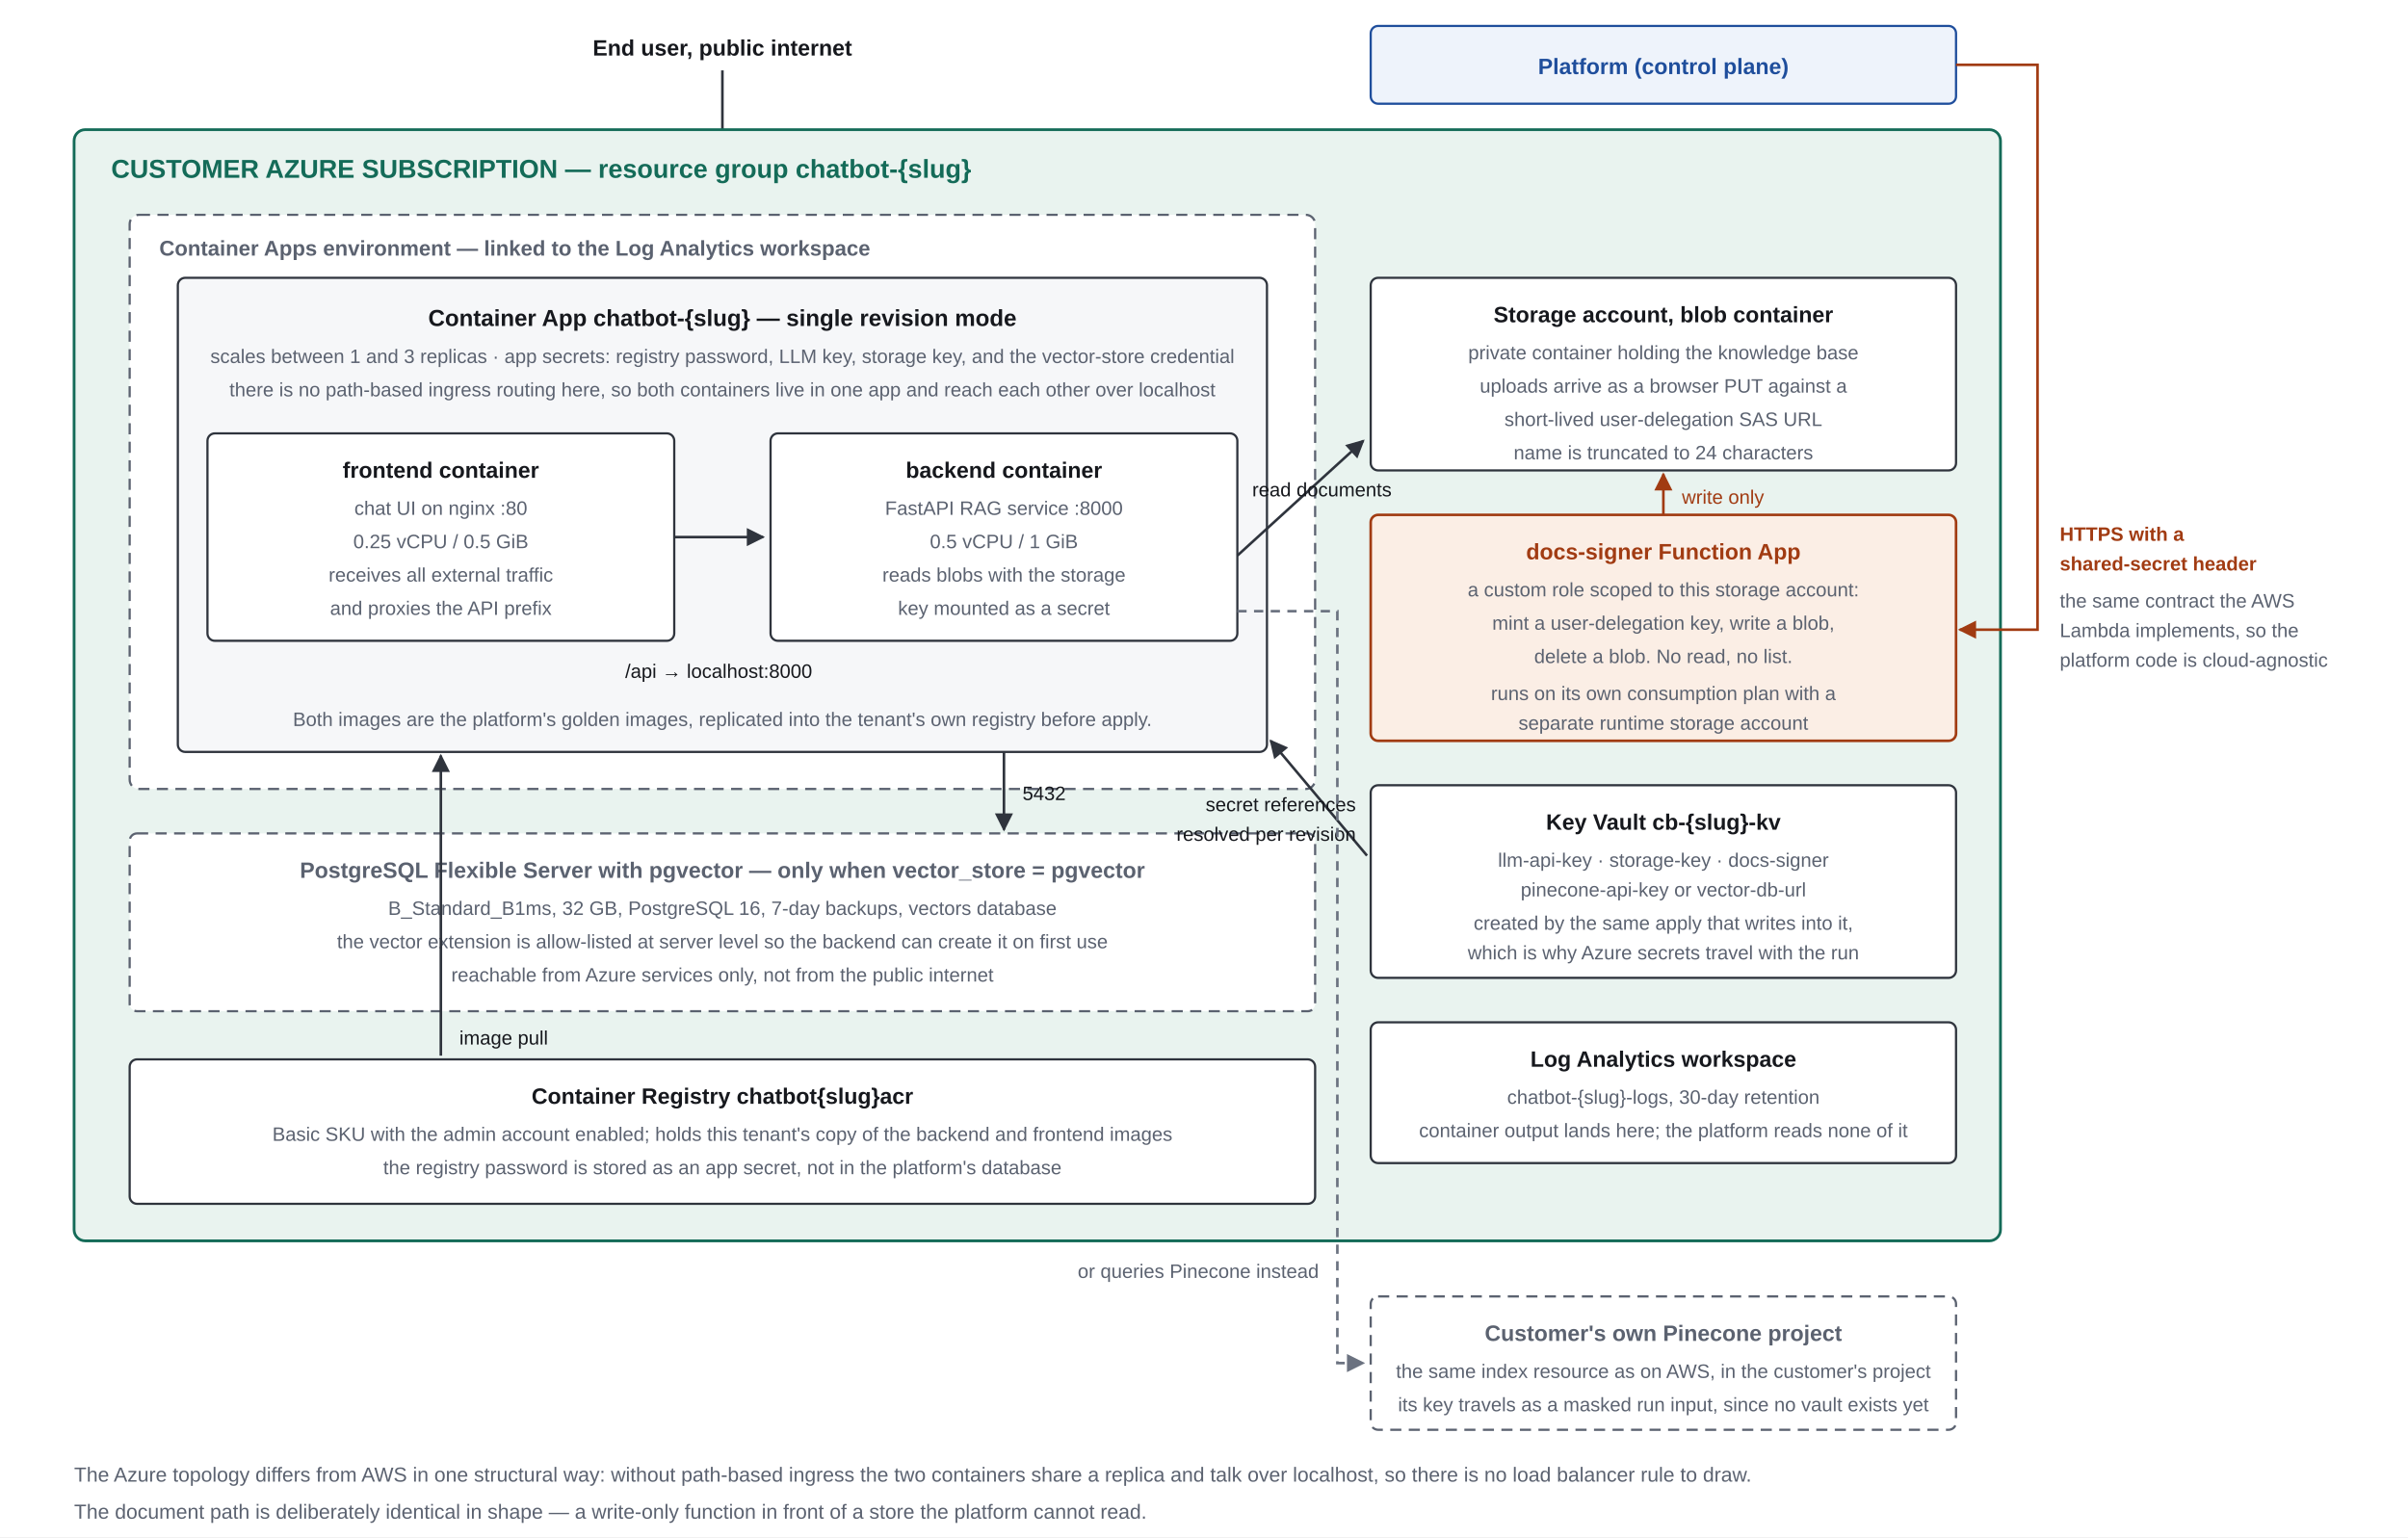
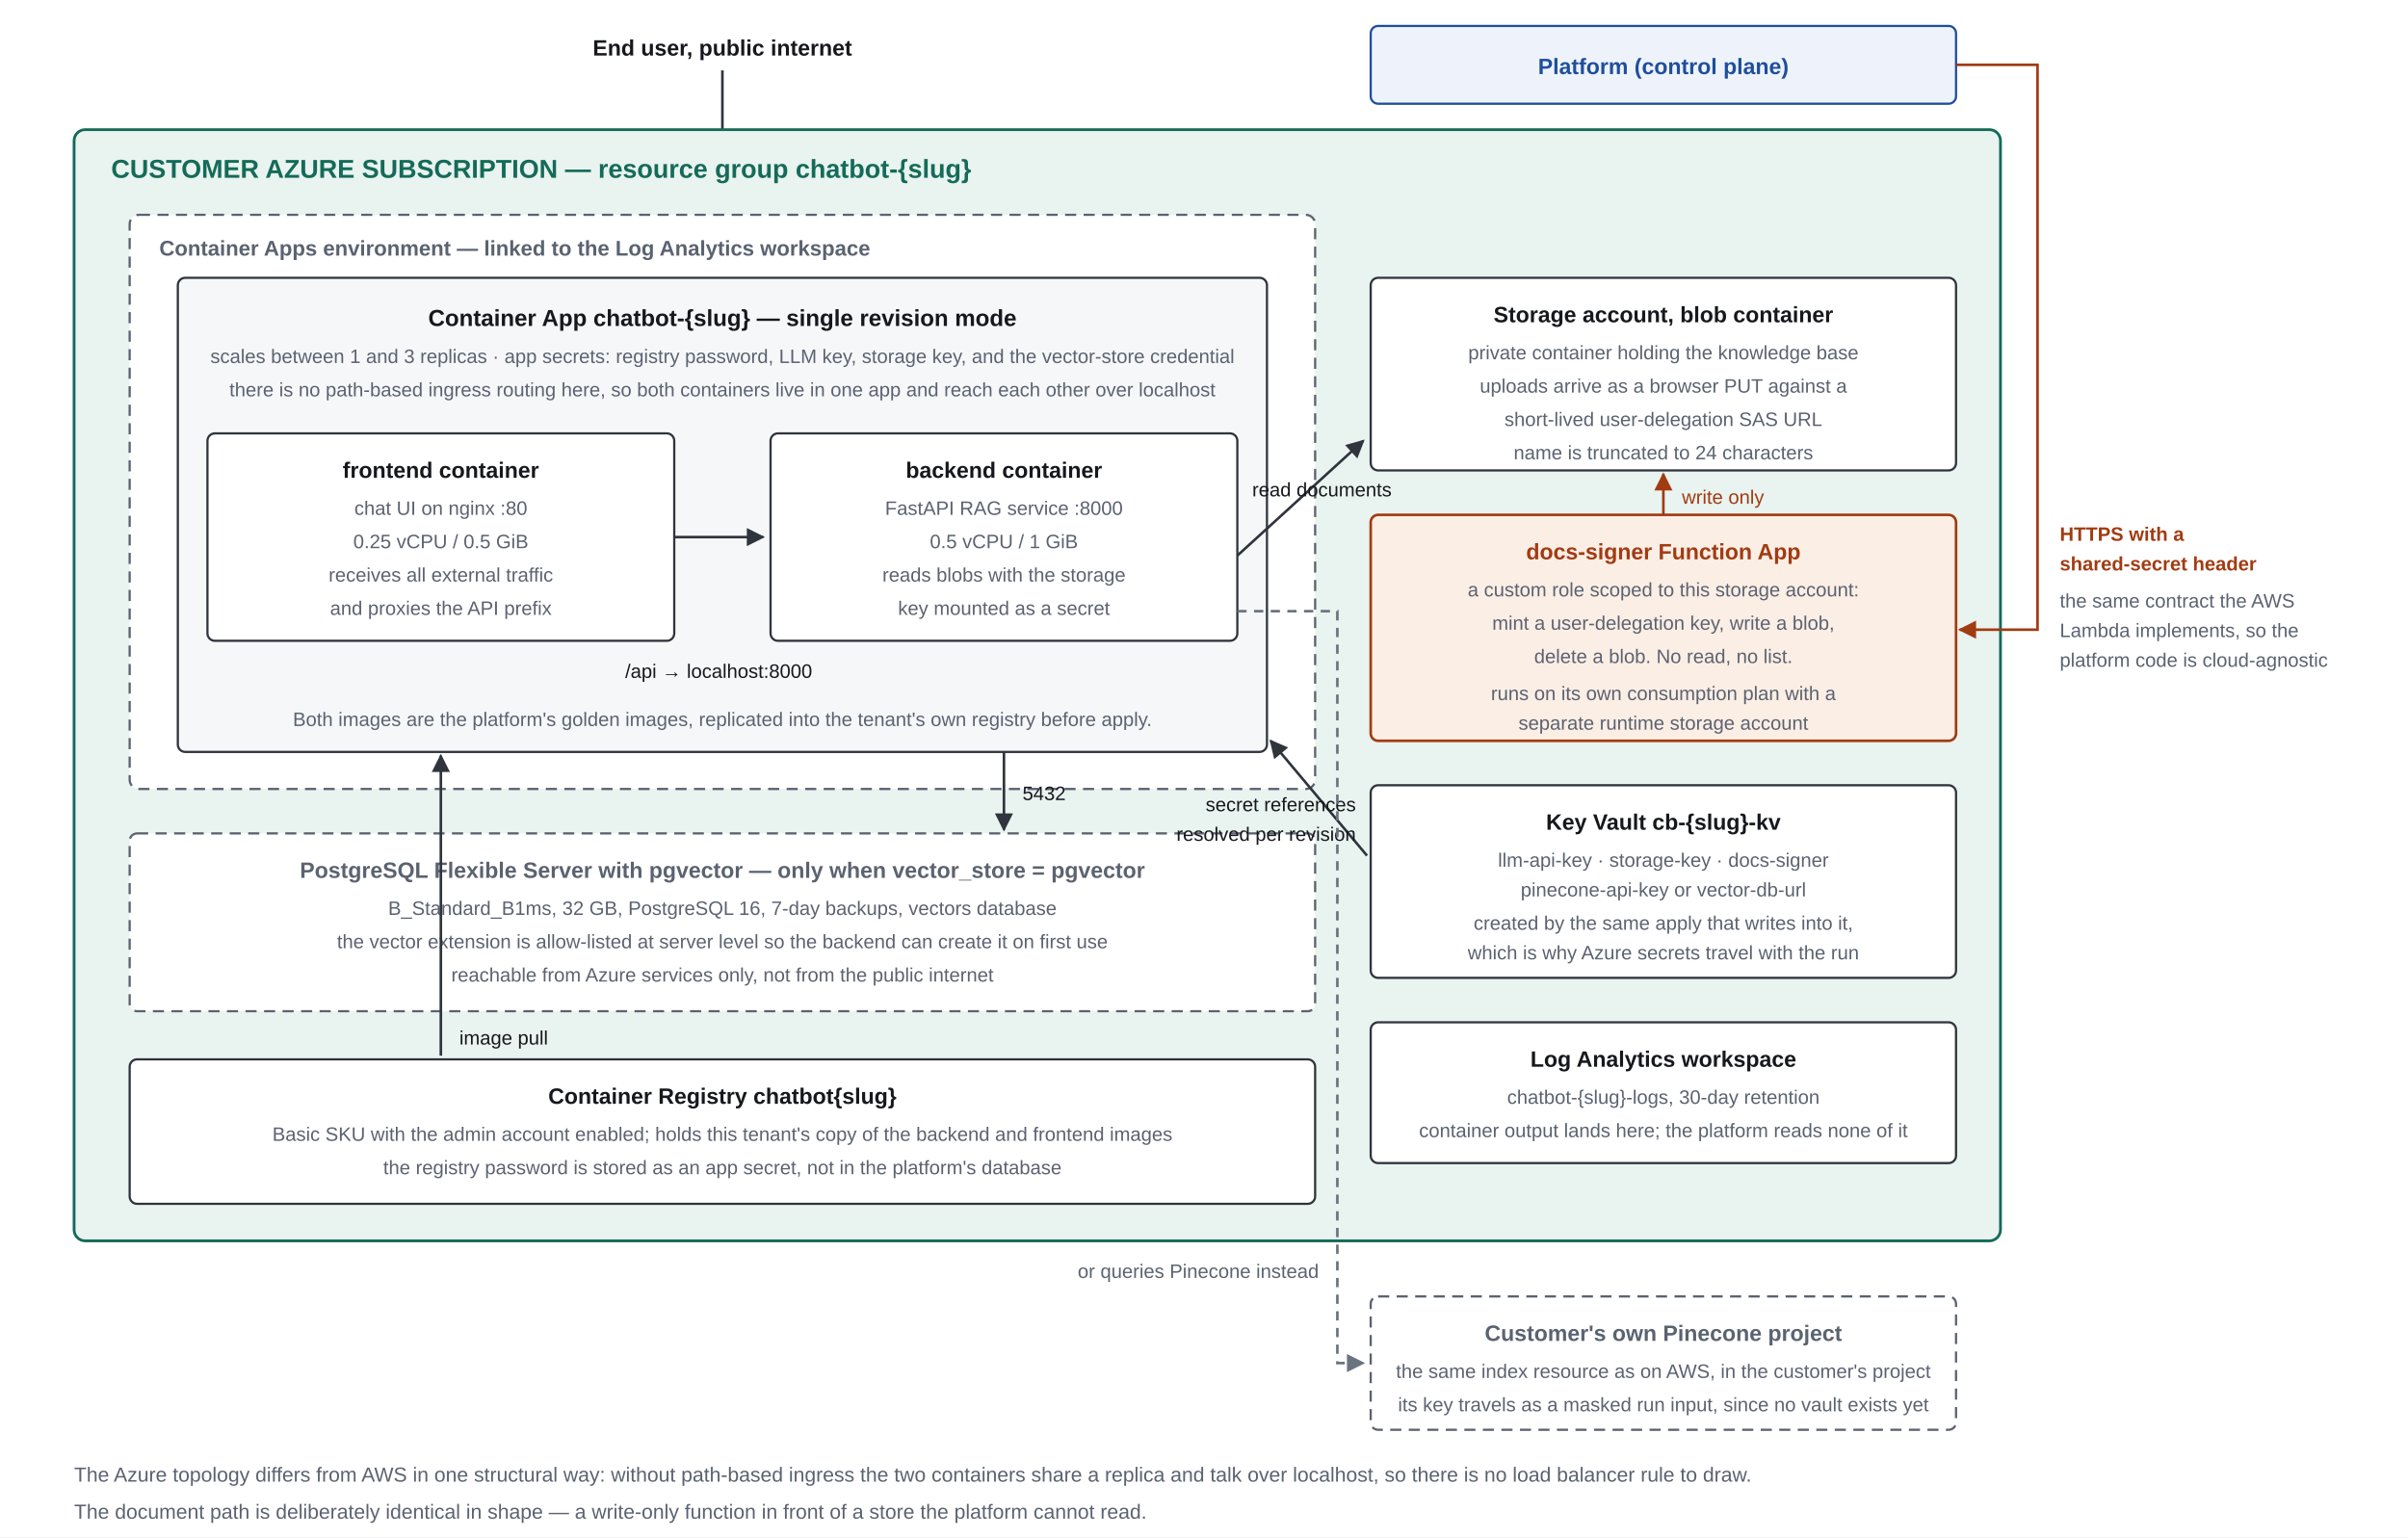
<svg xmlns="http://www.w3.org/2000/svg" viewBox="0 0 1300 830" width="1300" height="830" role="img" aria-label="Per-tenant Azure infrastructure: one Container App runs both containers over localhost, with blobs writable only through a docs-signer Function App holding a custom write-only role.">
  <rect x="0" y="0" width="1300" height="830" fill="#ffffff" />
  <defs>
    <marker id="a" viewBox="0 0 10 10" refX="9" refY="5" markerWidth="7" markerHeight="7" orient="auto-start-reverse">
      <path d="M 0 0 L 10 5 L 0 10 z" fill="#2f343d" />
    </marker>
    <marker id="ar" viewBox="0 0 10 10" refX="9" refY="5" markerWidth="7" markerHeight="7" orient="auto-start-reverse">
      <path d="M 0 0 L 10 5 L 0 10 z" fill="#a13b12" />
    </marker>
    <marker id="am" viewBox="0 0 10 10" refX="9" refY="5" markerWidth="7" markerHeight="7" orient="auto-start-reverse">
      <path d="M 0 0 L 10 5 L 0 10 z" fill="#6b7280" />
    </marker>
  </defs>
  <g font-family="Arial, Helvetica, sans-serif" fill="#16181d">
    <text x="390" y="30" font-size="12" font-weight="bold" text-anchor="middle">End user, public internet</text>
    <line x1="390" y1="38" x2="390" y2="166" stroke="#2f343d" stroke-width="1.4" marker-end="url(#a)" />
    <text x="402" y="112" font-size="10.5">external ingress, target port 80</text>
    <rect x="740" y="14" width="316" height="42" rx="4" fill="#eef3fb" stroke="#1f4e9c" stroke-width="1.2" />
    <text x="898" y="40" font-size="12" font-weight="bold" text-anchor="middle" fill="#1f4e9c">Platform (control plane)</text>
    <rect x="40" y="70" width="1040" height="600" rx="6" fill="#e9f3ef" stroke="#146b58" stroke-width="1.5" />
    <text x="60" y="96" font-size="14" font-weight="bold" fill="#146b58">CUSTOMER AZURE SUBSCRIPTION — resource group chatbot-{slug}</text>
    <rect x="70" y="116" width="640" height="310" rx="5" fill="#ffffff" stroke="#5b6270" stroke-width="1.2" stroke-dasharray="6 4" />
    <text x="86" y="138" font-size="11.5" font-weight="bold" fill="#5b6270">Container Apps environment — linked to the Log Analytics workspace</text>
    <rect x="96" y="150" width="588" height="256" rx="4" fill="#f6f7f9" stroke="#2f343d" stroke-width="1.2" />
    <text x="390" y="176" font-size="12.5" font-weight="bold" text-anchor="middle">Container App chatbot-{slug} — single revision mode</text>
    <text x="390" y="196" font-size="10.5" fill="#5b6270" text-anchor="middle">scales between 1 and 3 replicas · app secrets: registry password, LLM key, storage key, and the vector-store credential</text>
    <text x="390" y="214" font-size="10.5" fill="#5b6270" text-anchor="middle">there is no path-based ingress routing here, so both containers live in one app and reach each other over localhost</text>
    <rect x="112" y="234" width="252" height="112" rx="4" fill="#ffffff" stroke="#2f343d" stroke-width="1.2" />
    <text x="238" y="258" font-size="12" font-weight="bold" text-anchor="middle">frontend container</text>
    <text x="238" y="278" font-size="10.5" fill="#5b6270" text-anchor="middle">chat UI on nginx :80</text>
    <text x="238" y="296" font-size="10.5" fill="#5b6270" text-anchor="middle">0.25 vCPU / 0.5 GiB</text>
    <text x="238" y="314" font-size="10.5" fill="#5b6270" text-anchor="middle">receives all external traffic</text>
    <text x="238" y="332" font-size="10.5" fill="#5b6270" text-anchor="middle">and proxies the API prefix</text>
    <rect x="416" y="234" width="252" height="112" rx="4" fill="#ffffff" stroke="#2f343d" stroke-width="1.2" />
    <text x="542" y="258" font-size="12" font-weight="bold" text-anchor="middle">backend container</text>
    <text x="542" y="278" font-size="10.5" fill="#5b6270" text-anchor="middle">FastAPI RAG service :8000</text>
    <text x="542" y="296" font-size="10.5" fill="#5b6270" text-anchor="middle">0.5 vCPU / 1 GiB</text>
    <text x="542" y="314" font-size="10.5" fill="#5b6270" text-anchor="middle">reads blobs with the storage</text>
    <text x="542" y="332" font-size="10.5" fill="#5b6270" text-anchor="middle">key mounted as a secret</text>
    <line x1="364" y1="290" x2="412" y2="290" stroke="#2f343d" stroke-width="1.4" marker-end="url(#a)" />
    <text x="388" y="366" font-size="10.5" text-anchor="middle">/api → localhost:8000</text>
    <text x="390" y="392" font-size="10.5" fill="#5b6270" text-anchor="middle">Both images are the platform's golden images, replicated into the tenant's own registry before apply.</text>
    <rect x="70" y="450" width="640" height="96" rx="4" fill="#ffffff" stroke="#5b6270" stroke-width="1.2" stroke-dasharray="6 4" />
    <text x="390" y="474" font-size="12" font-weight="bold" text-anchor="middle" fill="#5b6270">PostgreSQL Flexible Server with pgvector — only when vector_store = pgvector</text>
    <text x="390" y="494" font-size="10.5" fill="#5b6270" text-anchor="middle">B_Standard_B1ms, 32 GB, PostgreSQL 16, 7-day backups, vectors database</text>
    <text x="390" y="512" font-size="10.5" fill="#5b6270" text-anchor="middle">the vector extension is allow-listed at server level so the backend can create it on first use</text>
    <text x="390" y="530" font-size="10.5" fill="#5b6270" text-anchor="middle">reachable from Azure services only, not from the public internet</text>
    <line x1="542" y1="406" x2="542" y2="448" stroke="#2f343d" stroke-width="1.4" marker-end="url(#a)" />
    <text x="552" y="432" font-size="10.5">5432</text>
    <rect x="70" y="572" width="640" height="78" rx="4" fill="#ffffff" stroke="#2f343d" stroke-width="1.2" />
-     <text x="390" y="596" font-size="12" font-weight="bold" text-anchor="middle">Container Registry chatbot{slug}acr</text>
+     <text x="390" y="596" font-size="12" font-weight="bold" text-anchor="middle">Container Registry chatbot{slug}</text>
    <text x="390" y="616" font-size="10.5" fill="#5b6270" text-anchor="middle">Basic SKU with the admin account enabled; holds this tenant's copy of the backend and frontend images</text>
    <text x="390" y="634" font-size="10.5" fill="#5b6270" text-anchor="middle">the registry password is stored as an app secret, not in the platform's database</text>
    <line x1="238" y1="570" x2="238" y2="408" stroke="#2f343d" stroke-width="1.4" marker-end="url(#a)" />
    <text x="248" y="564" font-size="10.5">image pull</text>
    <rect x="740" y="150" width="316" height="104" rx="4" fill="#ffffff" stroke="#2f343d" stroke-width="1.2" />
    <text x="898" y="174" font-size="12" font-weight="bold" text-anchor="middle">Storage account, blob container</text>
    <text x="898" y="194" font-size="10.5" fill="#5b6270" text-anchor="middle">private container holding the knowledge base</text>
    <text x="898" y="212" font-size="10.5" fill="#5b6270" text-anchor="middle">uploads arrive as a browser PUT against a</text>
    <text x="898" y="230" font-size="10.5" fill="#5b6270" text-anchor="middle">short-lived user-delegation SAS URL</text>
    <text x="898" y="248" font-size="10.5" fill="#5b6270" text-anchor="middle">name is truncated to 24 characters</text>
    <rect x="740" y="278" width="316" height="122" rx="4" fill="#fbeee5" stroke="#a13b12" stroke-width="1.4" />
    <text x="898" y="302" font-size="12" font-weight="bold" text-anchor="middle" fill="#a13b12">docs-signer Function App</text>
    <text x="898" y="322" font-size="10.5" fill="#5b6270" text-anchor="middle">a custom role scoped to this storage account:</text>
    <text x="898" y="340" font-size="10.5" fill="#5b6270" text-anchor="middle">mint a user-delegation key, write a blob,</text>
    <text x="898" y="358" font-size="10.5" fill="#5b6270" text-anchor="middle">delete a blob. No read, no list.</text>
    <text x="898" y="378" font-size="10.5" fill="#5b6270" text-anchor="middle">runs on its own consumption plan with a</text>
    <text x="898" y="394" font-size="10.5" fill="#5b6270" text-anchor="middle">separate runtime storage account</text>
    <rect x="740" y="424" width="316" height="104" rx="4" fill="#ffffff" stroke="#2f343d" stroke-width="1.2" />
    <text x="898" y="448" font-size="12" font-weight="bold" text-anchor="middle">Key Vault cb-{slug}-kv</text>
    <text x="898" y="468" font-size="10.5" fill="#5b6270" text-anchor="middle">llm-api-key · storage-key · docs-signer</text>
    <text x="898" y="484" font-size="10.5" fill="#5b6270" text-anchor="middle">pinecone-api-key or vector-db-url</text>
    <text x="898" y="502" font-size="10.5" fill="#5b6270" text-anchor="middle">created by the same apply that writes into it,</text>
    <text x="898" y="518" font-size="10.5" fill="#5b6270" text-anchor="middle">which is why Azure secrets travel with the run</text>
    <rect x="740" y="552" width="316" height="76" rx="4" fill="#ffffff" stroke="#2f343d" stroke-width="1.2" />
    <text x="898" y="576" font-size="12" font-weight="bold" text-anchor="middle">Log Analytics workspace</text>
    <text x="898" y="596" font-size="10.5" fill="#5b6270" text-anchor="middle">chatbot-{slug}-logs, 30-day retention</text>
    <text x="898" y="614" font-size="10.5" fill="#5b6270" text-anchor="middle">container output lands here; the platform reads none of it</text>
    <line x1="668" y1="300" x2="736" y2="238" stroke="#2f343d" stroke-width="1.4" marker-end="url(#a)" />
    <text x="676" y="268" font-size="10.5">read documents</text>
    <line x1="738" y1="462" x2="686" y2="400" stroke="#2f343d" stroke-width="1.4" marker-end="url(#a)" />
    <text x="732" y="438" font-size="10.5" text-anchor="end">secret references</text>
    <text x="732" y="454" font-size="10.5" text-anchor="end">resolved per revision</text>
    <line x1="898" y1="278" x2="898" y2="256" stroke="#a13b12" stroke-width="1.4" marker-end="url(#ar)" />
    <text x="908" y="272" font-size="10.5" fill="#a13b12">write only</text>
    <polyline points="1056,35 1100,35 1100,340 1058,340" fill="none" stroke="#a13b12" stroke-width="1.4" marker-end="url(#ar)" />
    <text x="1112" y="292" font-size="10.5" fill="#a13b12" font-weight="bold">HTTPS with a</text>
    <text x="1112" y="308" font-size="10.5" fill="#a13b12" font-weight="bold">shared-secret header</text>
    <text x="1112" y="328" font-size="10.5" fill="#5b6270">the same contract the AWS</text>
    <text x="1112" y="344" font-size="10.5" fill="#5b6270">Lambda implements, so the</text>
    <text x="1112" y="360" font-size="10.5" fill="#5b6270">platform code is cloud-agnostic</text>
    <rect x="740" y="700" width="316" height="72" rx="4" fill="#ffffff" stroke="#5b6270" stroke-width="1.2" stroke-dasharray="6 4" />
    <text x="898" y="724" font-size="12" font-weight="bold" text-anchor="middle" fill="#5b6270">Customer's own Pinecone project</text>
    <text x="898" y="744" font-size="10.5" fill="#5b6270" text-anchor="middle">the same index resource as on AWS, in the customer's project</text>
    <text x="898" y="762" font-size="10.5" fill="#5b6270" text-anchor="middle">its key travels as a masked run input, since no vault exists yet</text>
    <polyline points="668,330 722,330 722,736 736,736" fill="none" stroke="#6b7280" stroke-width="1.4" stroke-dasharray="5 4" marker-end="url(#am)" />
    <text x="712" y="690" font-size="10.5" fill="#5b6270" text-anchor="end">or queries Pinecone instead</text>
    <text x="40" y="800" font-size="11" fill="#5b6270">The Azure topology differs from AWS in one structural way: without path-based ingress the two containers share a replica and talk over localhost, so there is no load balancer rule to draw.</text>
    <text x="40" y="820" font-size="11" fill="#5b6270">The document path is deliberately identical in shape — a write-only function in front of a store the platform cannot read.</text>
  </g>
</svg>
